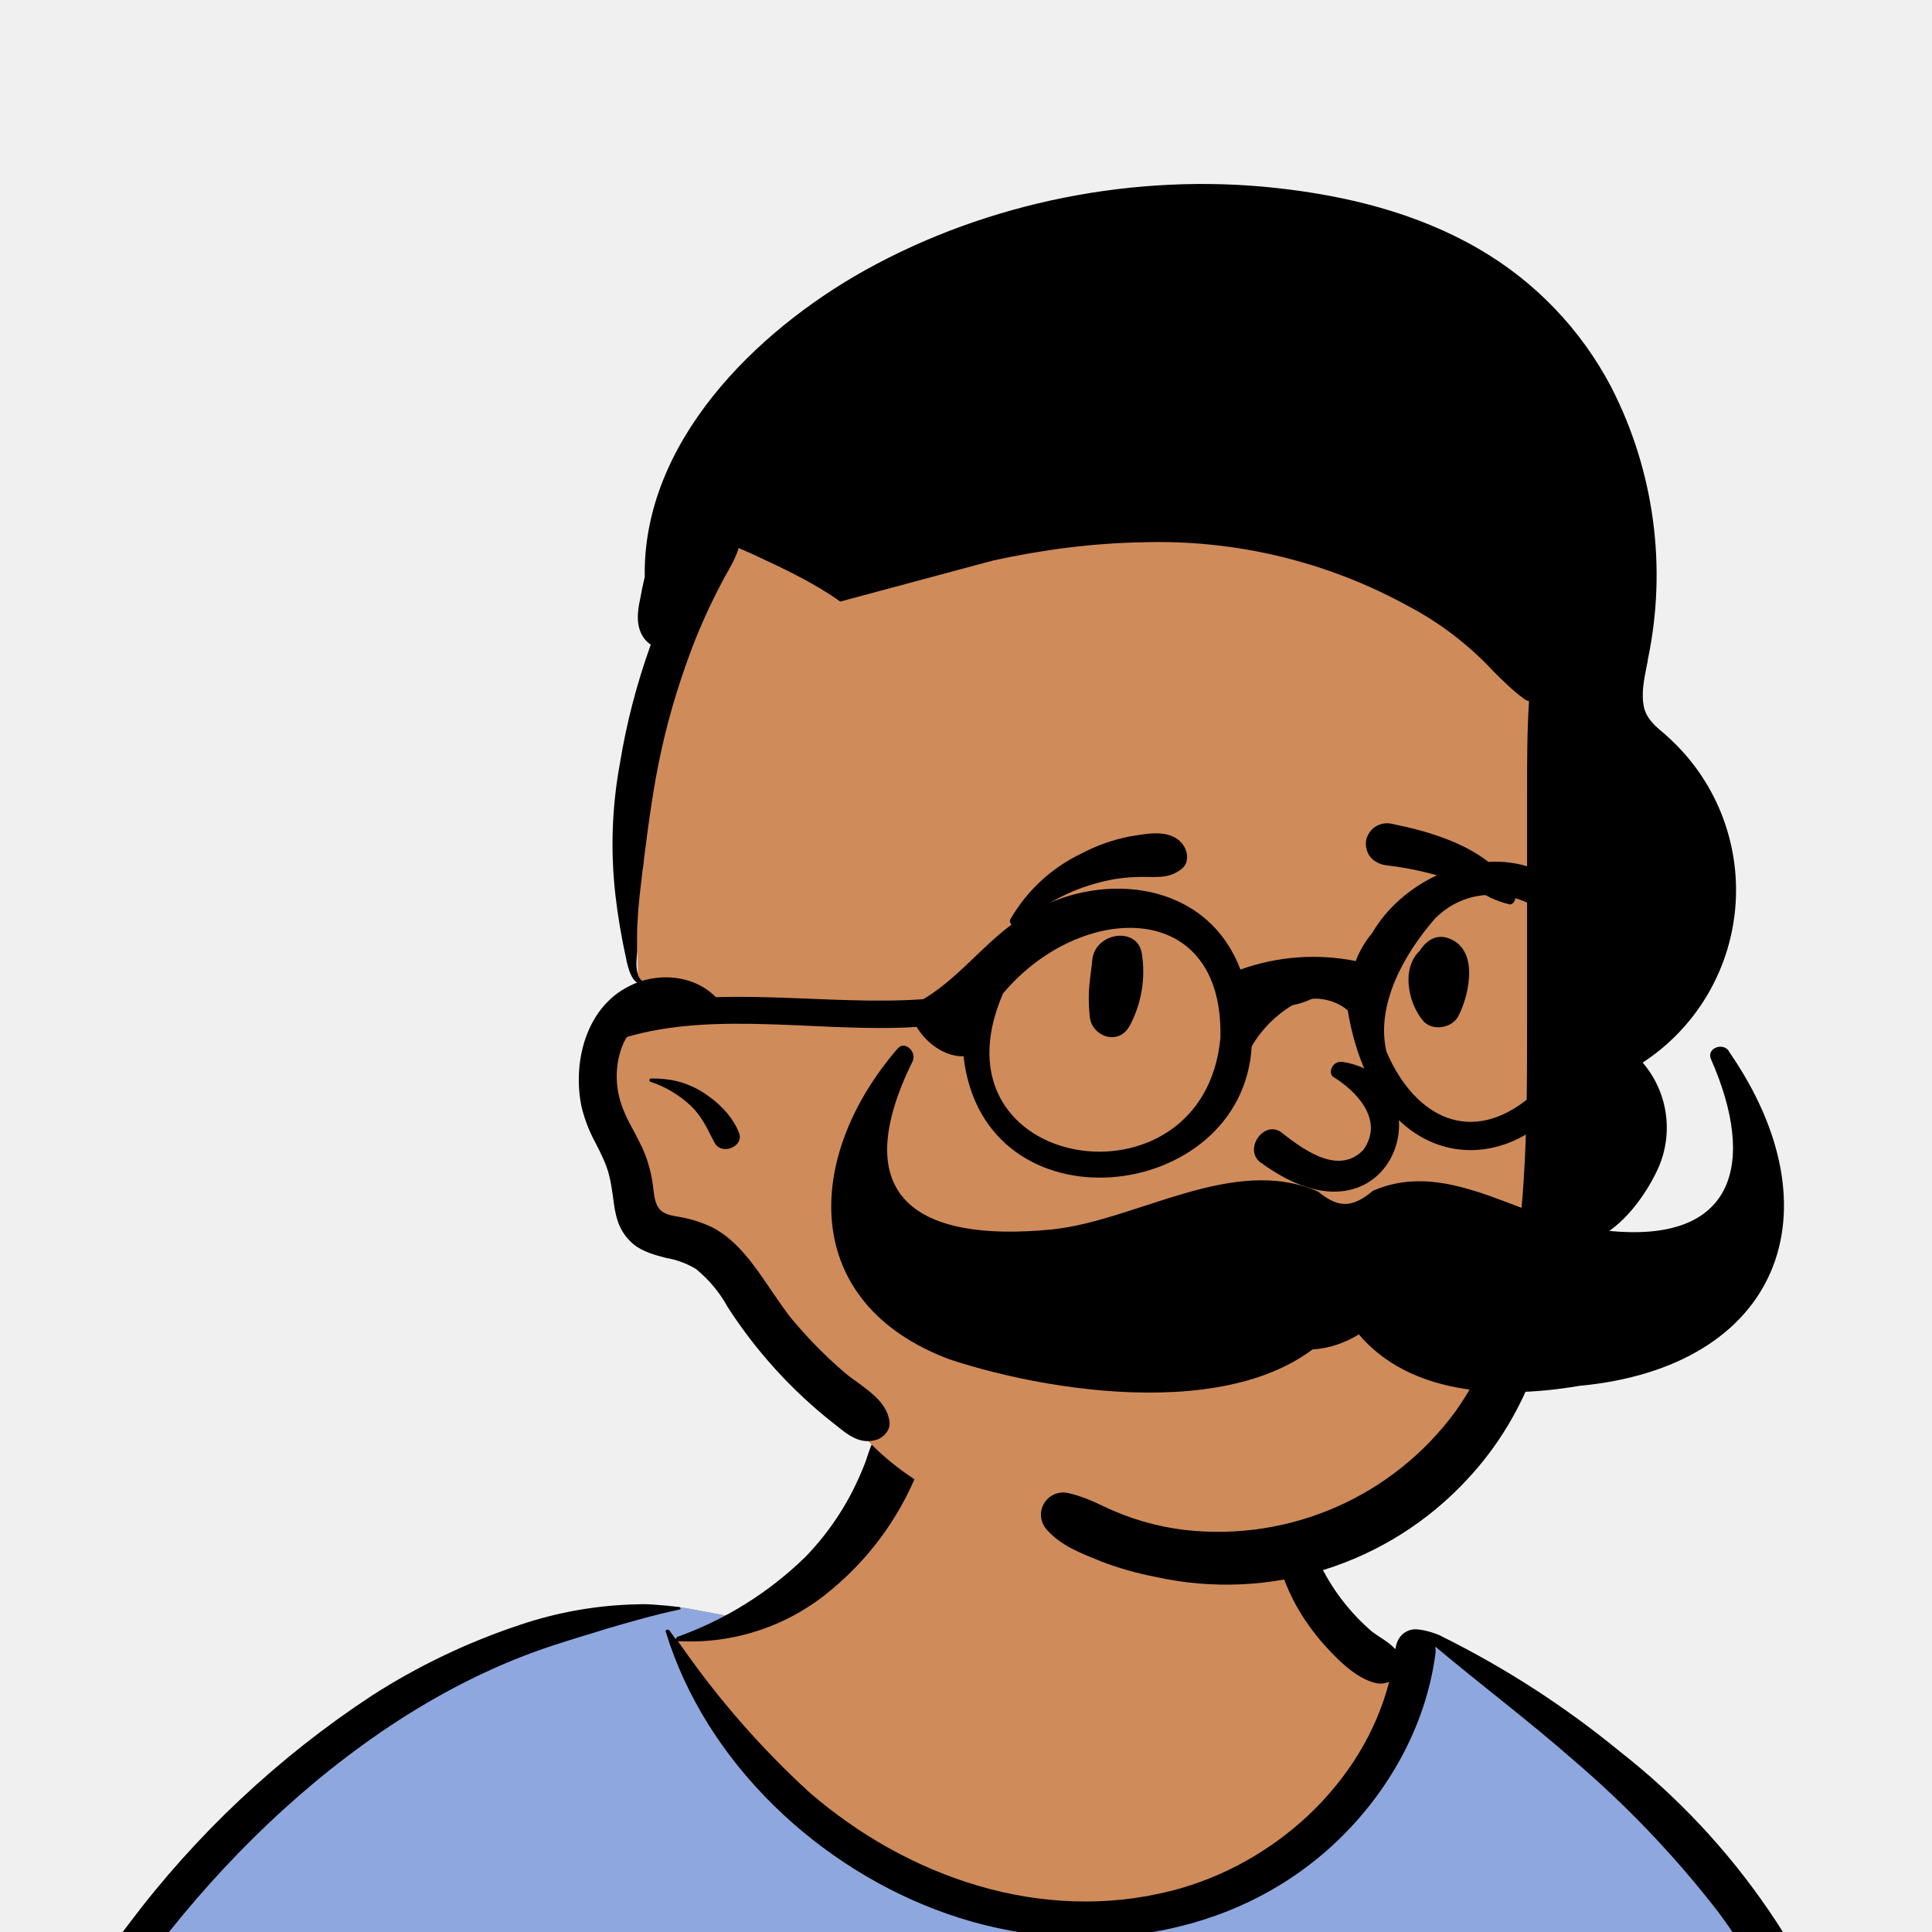
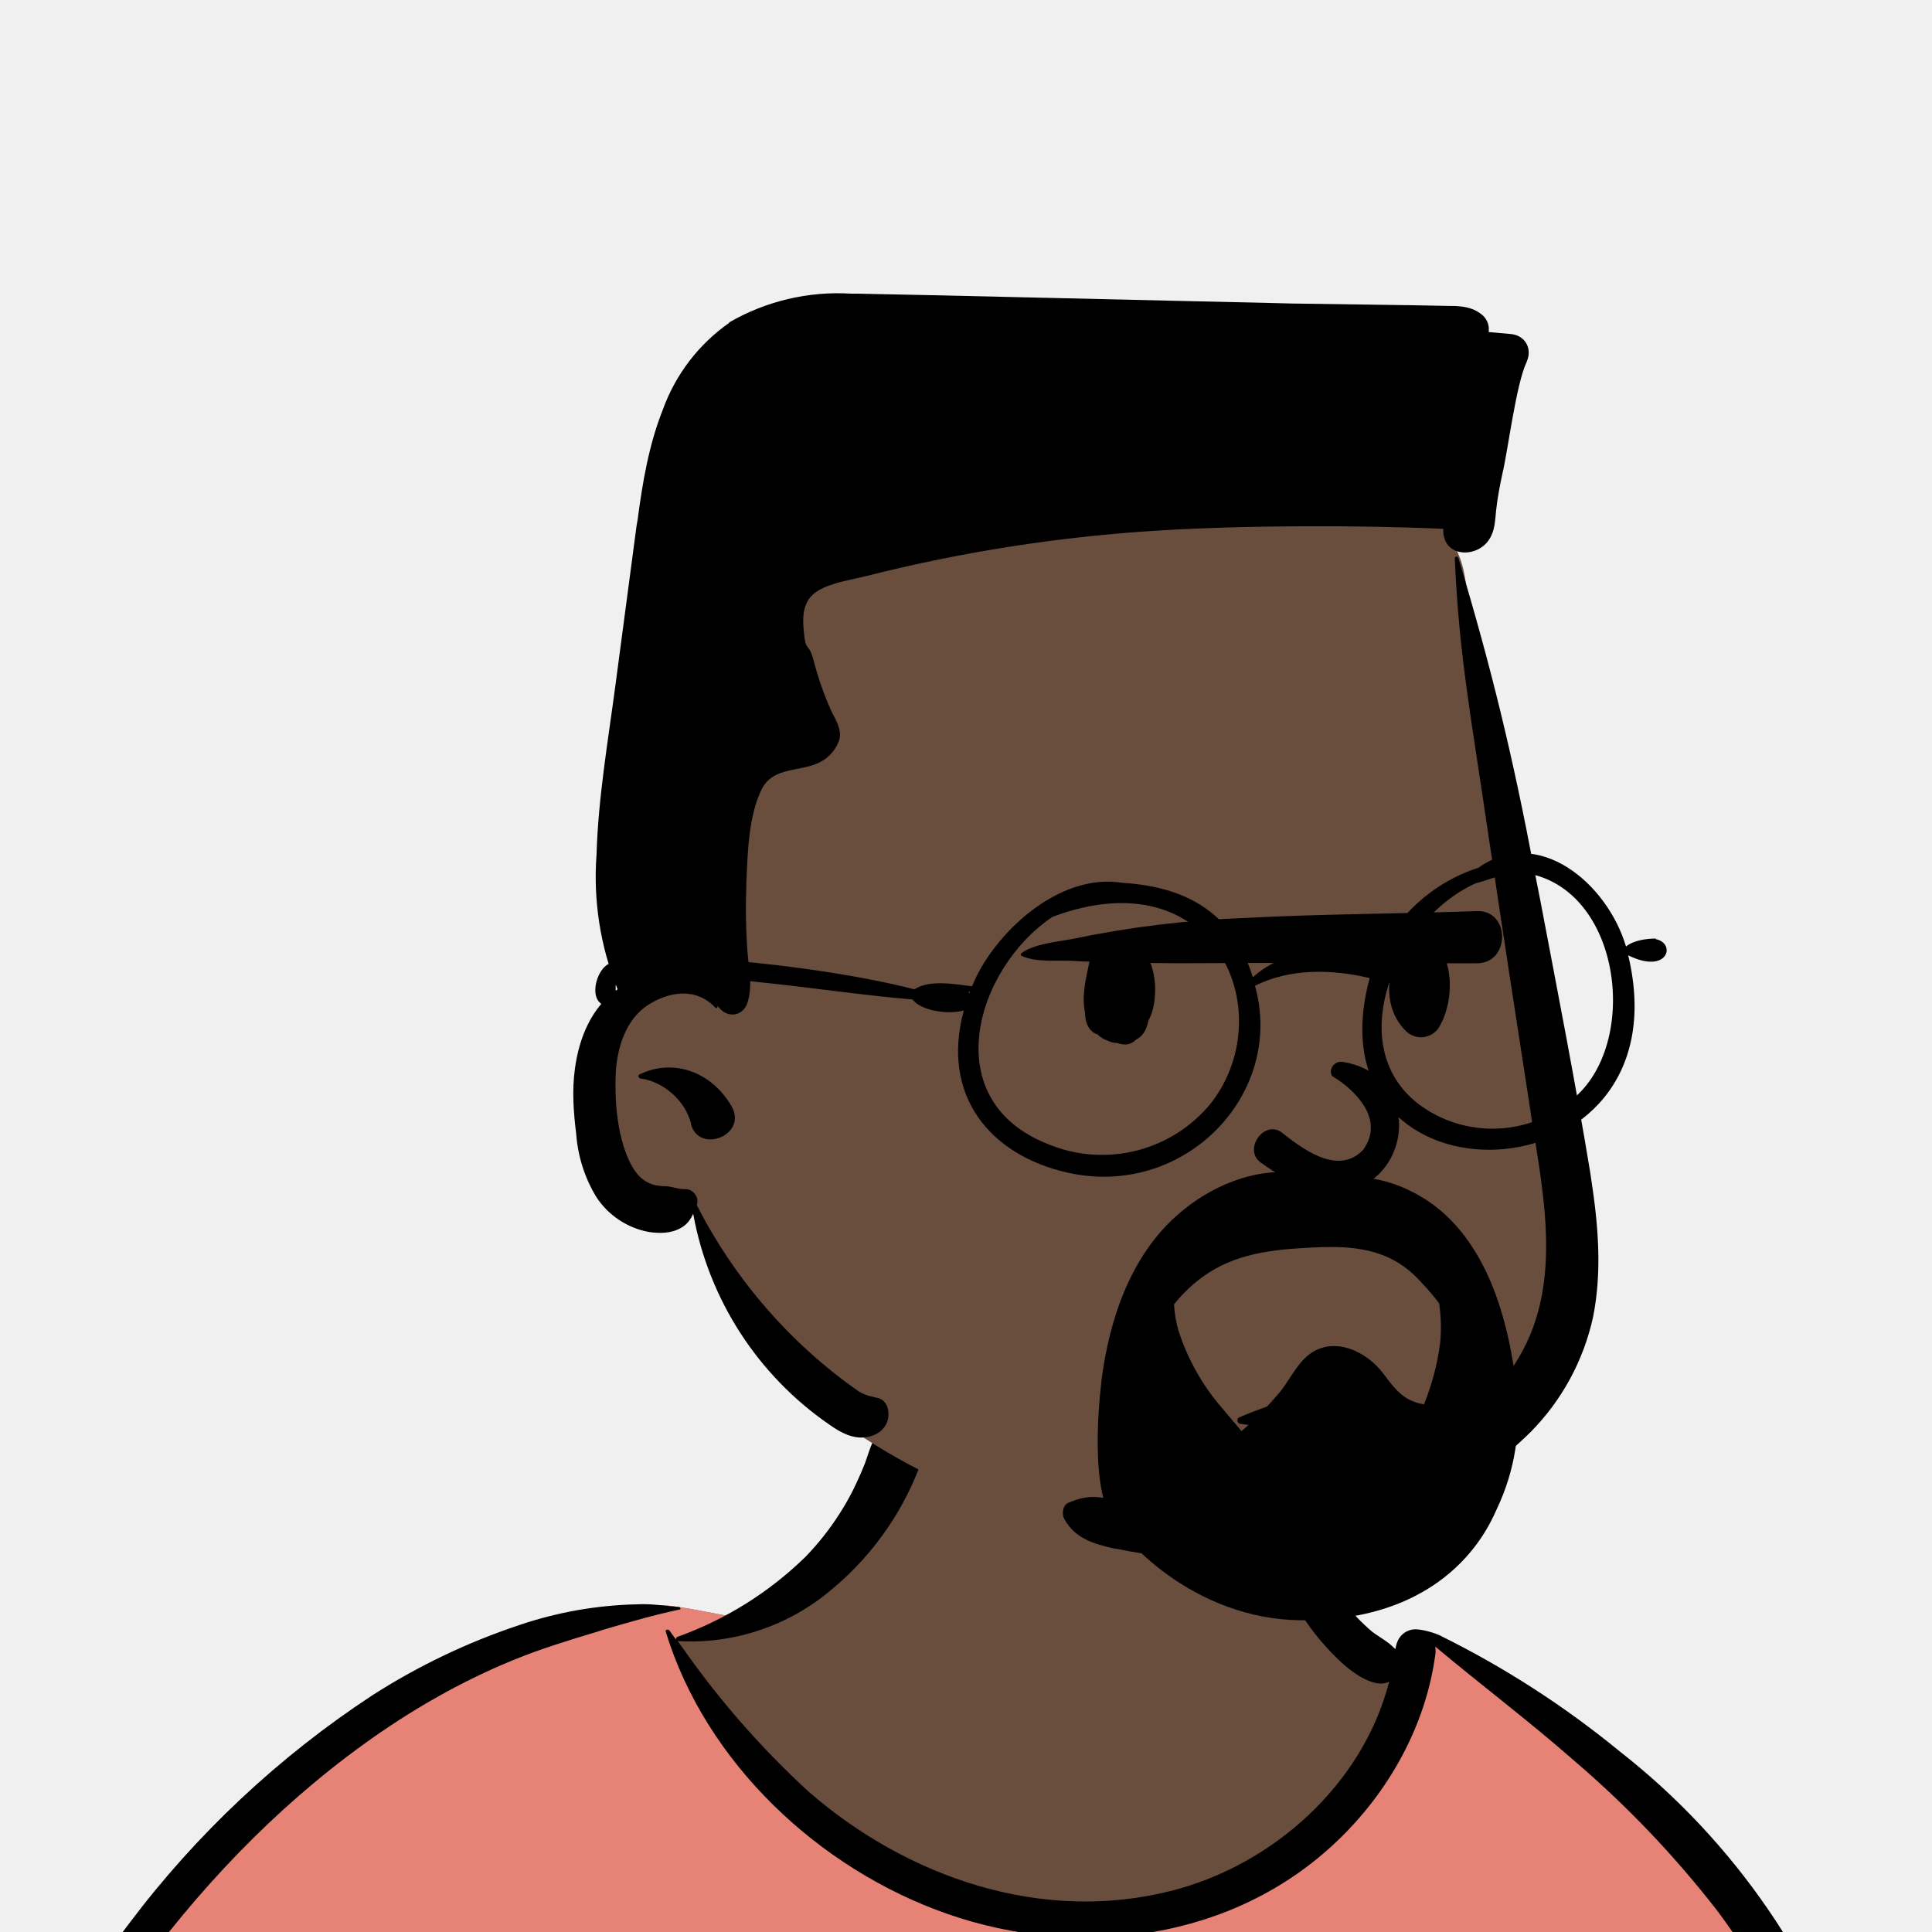
<svg xmlns="http://www.w3.org/2000/svg" viewBox="0 0 704 704" fill="none" shape-rendering="auto" width="256" height="256">
  <mask id="viewboxMask">
    <rect width="704" height="704" rx="0" ry="0" x="0" y="0" fill="#fff" />
  </mask>
  <g mask="url(#viewboxMask)">
    <g fill-rule="evenodd" clip-rule="evenodd">
-       <path d="M705.3 1074a2351.1 2351.1 0 0 1-15.6-101c-1-7.7-2.5-16.4 2.7-22 7.3-8 14-14.8 14.8-26.2.8-10.7-2.8-22.4-5-32.8a809.4 809.4 0 0 0-17.3-64.7c-6.6-21.7-13.9-43.2-21.3-64.6-6.9-20-13.5-40.3-22.5-59.5-17-36.5-46-63.5-81.6-81.6-9-4.5-27-20.5-36.3-24-8.5-3.4-8.5 6.3-16.9 2.6-6.7-2.9-13-6.7-16.7-13.2-4-7-14.3-16.9-15.9-25-3.3-17.4.3-32.2-12-45.3a90 90 0 0 0-41.1-23.8c-33.7-9.3-78.5-2.8-98.8 28.5-9.7 14.9-13 33-26.2 45.1-11.4 10.7-8.8 18-23.6 23.4-.9.3-23.6-4.5-24.4-4.2-16.2-3.5-31.7 6.2-46.5 11.8a325.4 325.4 0 0 0-63 32.3 399.2 399.2 0 0 0-102.3 98.5 482.5 482.5 0 0 0-76.4 161c-1.7 6.4-3.5 13-1.5 19.4 1.7 5.3 5.4 9.2 9.8 12.4 6 4.3 18 7 17.7 15.7-.1 6.6-2.4 13.5-3.5 20-1.3 7.7-2.3 15.5-3.4 23.2-4.8 35.4-8.6 71-10.3 106.6a920 920 0 0 0-.5 106c.1 2.3.8 4.5 2 6.2-1 .4-1.2 2.4.1 2.7l2.7.5a12 12 0 0 0 7 2.4l5.5.2c19.3 4 38.6 7.9 58.1 10.8 23.8 3.5 47.6 6.3 71.5 8.7 49.2 4.8 98 3.2 147.1.6a1877 1877 0 0 1 147.4-2c49.2 1.4 98.4 3.5 147.6 4.4 55 1 110-.5 164.8-5 7.5-.5 12.2-6.5 10.7-14-8.9-44.7-19-89.1-27-134Z" fill="#d08b5b" />
-       <path d="m201 597.5 1.2-.4c14.5-5.7 29.6-14.8 45.4-11.4.5-.2 10.8 1.9 17.9 3.2l-6.7 7L247 598c40.7 67.1 88.8 100.7 144.3 100.7 55.5 0 97.7-33.6 126.4-100.7l4-1c.4 0 1 .2 1.5.4 9.3 3.6 27.4 19.6 36.3 24.1 35.6 18 64.5 45 81.6 81.6 8.7 18.6 15.2 38 21.8 57.5l.7 2c7.4 21.4 14.7 43 21.3 64.6 6.3 20.4 12 41 16.6 61.8l.7 2.9c2.2 10.4 5.8 22 5 32.8a29 29 0 0 1-3 10.7l-80.4 29 38.4 261.3c-35.1 1.5-70.3 2-105.5 1.3-49.2-.9-98.4-3-147.6-4.3-47.7-1.2-95.3-.7-143 1.7l-12 .6a946.3 946.3 0 0 1-139.5-1l-3.1-.3v-38.3l16.3-212.9-83-15.6-81.3-39.5a21.7 21.7 0 0 1-5.6-8.8c-1.9-6-.5-12 1-18l.5-1.3a492.8 492.8 0 0 1 76.4-161A399.3 399.3 0 0 1 138 629.7c19.8-13 40.9-23.9 63-32.3Z" fill="#8fa7df" />
+       <path d="M705.3 1074a2351.1 2351.1 0 0 1-15.6-101c-1-7.7-2.5-16.4 2.7-22 7.3-8 14-14.8 14.8-26.2.8-10.7-2.8-22.4-5-32.8a809.4 809.4 0 0 0-17.3-64.7c-6.6-21.7-13.9-43.2-21.3-64.6-6.9-20-13.5-40.3-22.5-59.5-17-36.5-46-63.5-81.6-81.6-9-4.5-27-20.5-36.3-24-8.5-3.4-8.5 6.3-16.9 2.6-6.7-2.9-13-6.7-16.7-13.2-4-7-14.3-16.9-15.9-25-3.3-17.4.3-32.2-12-45.3a90 90 0 0 0-41.1-23.8c-33.7-9.3-78.5-2.8-98.8 28.5-9.7 14.9-13 33-26.2 45.1-11.4 10.7-8.8 18-23.6 23.4-.9.3-23.6-4.5-24.4-4.2-16.2-3.5-31.7 6.2-46.5 11.8a325.4 325.4 0 0 0-63 32.3 399.2 399.2 0 0 0-102.3 98.5 482.5 482.5 0 0 0-76.4 161c-1.7 6.4-3.5 13-1.5 19.4 1.7 5.3 5.4 9.2 9.8 12.4 6 4.3 18 7 17.7 15.7-.1 6.6-2.4 13.5-3.5 20-1.3 7.7-2.3 15.5-3.4 23.2-4.8 35.4-8.6 71-10.3 106.6a920 920 0 0 0-.5 106c.1 2.3.8 4.5 2 6.2-1 .4-1.2 2.4.1 2.7l2.7.5a12 12 0 0 0 7 2.4l5.5.2c19.3 4 38.6 7.9 58.1 10.8 23.8 3.5 47.6 6.3 71.5 8.7 49.2 4.8 98 3.2 147.1.6a1877 1877 0 0 1 147.4-2c49.2 1.4 98.4 3.5 147.6 4.4 55 1 110-.5 164.8-5 7.5-.5 12.2-6.5 10.7-14-8.9-44.7-19-89.1-27-134Z" fill="#694d3d" />
+       <path d="m201 597.5 1.2-.4c14.5-5.7 29.6-14.8 45.4-11.4.5-.2 10.8 1.9 17.9 3.2l-6.7 7L247 598c40.7 67.1 88.8 100.7 144.3 100.7 55.5 0 97.7-33.6 126.4-100.7l4-1c.4 0 1 .2 1.5.4 9.3 3.6 27.4 19.6 36.3 24.1 35.6 18 64.5 45 81.6 81.6 8.7 18.6 15.2 38 21.8 57.5l.7 2c7.4 21.4 14.7 43 21.3 64.6 6.3 20.4 12 41 16.6 61.8l.7 2.9c2.2 10.4 5.8 22 5 32.8a29 29 0 0 1-3 10.7l-80.4 29 38.4 261.3c-35.1 1.5-70.3 2-105.5 1.3-49.2-.9-98.4-3-147.6-4.3-47.7-1.2-95.3-.7-143 1.7l-12 .6a946.3 946.3 0 0 1-139.5-1l-3.1-.3v-38.3l16.3-212.9-83-15.6-81.3-39.5a21.7 21.7 0 0 1-5.6-8.8c-1.9-6-.5-12 1-18l.5-1.3a492.8 492.8 0 0 1 76.4-161A399.3 399.3 0 0 1 138 629.7c19.8-13 40.9-23.9 63-32.3Z" fill="#e78276" />
      <path d="M232.2 584.6c5.1-.3 10.3.6 15.4 1 .4.1.6.8 0 .9-9 1.9-18 4.5-26.9 7.1l-3.8 1.2c-10 3-19.8 6-29.6 10-19.4 7.9-37.8 18.5-54.8 30.8C67.2 682.8 20 754.3-9.9 828.3a526 526 0 0 0-24.3 77c-.4 1.6-2 5.4-1 7 .7 1.3 3.6 2.1 5 2.9l4.5 2.3 25.2 12.9 2.3 1.1c38 18.6 78.4 34.4 121 35.5l.4-3.7a342 342 0 0 1 9.9-60c.3-1 1.6-.6 1.7.3 3 23.1 2 46.4 1 69.7-1.8 41-4.3 82.2-6.5 123.3-1.2 20.6-2.6 41-3.9 61.7-1.3 20.5-1.7 41.6-4.7 62-.6 4.6-6 7-10 6.6-4.4-.5-7.9-4.5-8-9 0-11.9 1.5-24 2.4-35.8l2.5-33.8c3.1-41.1 6.8-82.2 10.2-123.3a4771 4771 0 0 1 3.8-43.7C76.4 979.8 34.2 963-6.1 943.5c-.6 13.2-2 26.5-3.4 39.6-3.8 36.8-7.1 73.6-9.6 110.5a2254.2 2254.2 0 0 0-4.2 92.7l-.2 7c0 4.4-.5 8.5-4.3 11.7-3.7 3.3-8.9 3.5-12.6 0-5-4.6-4.2-10.9-4-17.1a1675.6 1675.6 0 0 1 1.8-47.2 1321 1321 0 0 1 10.5-109.5l2-14c3.5-26 7.5-52.7 15.5-77.9-3.1-1.5-6.2-3-9.3-4.7-5.5-2.7-11.2-5.4-16.6-8.4-4.2-2.5-7.9-5.8-9-10.8-1.4-5.5.6-11.5 2-16.9v-.4a502 502 0 0 1 26.6-80 523.2 523.2 0 0 1 67.8-117 353.8 353.8 0 0 1 88.7-83.3 239 239 0 0 1 53.8-25.7 142.6 142.6 0 0 1 42.8-7.5Zm90.1-66c6-6.5 18.1.2 15.2 8.8a108.2 108.2 0 0 1-34.7 52A79.4 79.4 0 0 1 247 598l1.7 2.4a321.1 321.1 0 0 0 46.1 52.6c36 31.2 84.8 48 132 36 37.1-9.4 69.8-38.8 79.4-76.2-1.3.6-3 .9-4.8.5-7.7-1.7-15.3-9.8-20.3-15.6-5.3-6.3-9.5-13-12.6-20.7-5.6-14-7.4-32.1.3-45.7 1-1.7 3-.7 3.3 1l.3 2.5c1.5 12.7 3.3 25 9.3 36.6a76 76 0 0 0 18.2 23.1c2.6 2 5.8 3.6 8.1 6l.5.4c.6-5 4.1-7.3 7.6-7.2 3.3.2 7.3 1.6 8.8 2.3l.1.1a341 341 0 0 1 65.1 42 259 259 0 0 1 88.4 129c7.5 25.3 11.8 51.4 16.3 77.4l2.8 16c4.2 23.9 8.9 48.4 18.4 70.7 2.5 5.7.6 11.1-5.5 13.4A1493 1493 0 0 1 688 953c3.7 16 6 32.5 8.7 48.5 6 34.1 13.2 68 19.4 102 3.2 17.5 6.1 35 9.3 52.3l4.7 25.2 2.4 13.6.1.7c.5 2.4 1 4.9.4 7.3-.8 2.7-2.9 4.6-4.8 6.6-1.6 1.6-3.8 1.6-5.7.7l-.7-.3c-3.4-1.6-6-3.2-7.3-7-.7-2.5-1-5.2-1.5-7.7a3535.6 3535.6 0 0 1-7.8-43.6l-1.6-9.1c-5.2-31.4-10.2-62.9-12.8-94.5-1-14-2.3-28.1-3.5-42.2l-.9-10.5c-1.1-13.3-2.5-27-2.7-40.5l-4.5 1.6L657 964c-5.5 2-12.5 6-18.4 5.2-2.9-.3-5-1.2-6.8-2.9 2 28.8 4.8 57.4 8.5 86a1965.7 1965.7 0 0 0 22 135c.6 3.2 1.4 6.4 1.9 9.6.5 3.7-.5 5.9-2.5 9-1.7 2.4-5 3.7-7.8 2-3.6-2.3-5.5-4.3-6.5-8.4-1-3.7-1.6-7.6-2.3-11.4a1654.2 1654.2 0 0 1-11.4-65.2c-7.8-52-12.7-104.4-15.2-156.8a1388 1388 0 0 1-1.4-77.8c0-13.3.5-26.6 1.4-39.9 1-13.4 3-26.5 4.8-39.8 0-.5.7-.5.7 0 .8 14.9 2.1 29.8 2.8 44.7.6 14.3.9 28.5 1.4 42.8.6 18.7 1.5 37.5 2.7 56.2a9.6 9.6 0 0 1 8.5-3.1c4.7-1 9.7-3.4 14.1-5l16.8-5.5 26.4-8.7a679 679 0 0 1-18-80.8l-2-12.3c-4-24.2-8.5-48.5-15.8-72a229.8 229.8 0 0 0-34.8-68.2 370.2 370.2 0 0 0-52.7-55.3C557 627 539.7 614 523 600c.1.9.2 2 0 3-3.5 25.9-17 50-35.8 67.9-37.7 36-93.6 43.4-142 26.5-46.7-16.3-88-55-102.6-102.8-.3-.8.8-1 1.3-.5l2.4 3.3c0-.4.2-.9.7-1a129 129 0 0 0 46.6-29.2 100.2 100.2 0 0 0 21.3-33.3l.4-1c1.7-5 3.2-10.2 7-14.2Z" fill="#000" />
    </g>
    <g transform="matrix(.99789 0 0 1 156 62)">
-       <path fill-rule="evenodd" clip-rule="evenodd" d="M346.5 91.7c-74-37.9-184-33.8-236 37.8a175.3 175.3 0 0 0-20.8 43.6c-5.1 19.6-14.2 48.6-16.3 76.8-1.2 16.3 4.4 32.1 2.9 46.2-1.2 11-12.6 7.7-12.1 18.3.9 20.8 1.5 51.1 12 67.5 10 14.1 28.4 13.3 39.3 26.6 10.2 12.6 19 26.5 32 36.6 27.1 50.5 104.4 62 156.5 57.3 124.2-19.8 122.7-205.4 121-303 .5-50-36.1-87-78.5-107.7Z" fill="#d08b5b" />
-       <g fill="#000">
-         <path d="m451.5 205.4 2.7 2.5a75 75 0 0 1-10.7 117.3 36.3 36.3 0 0 1 5.8 38.2c-4 9-11.8 20-20.7 24.8a18.7 18.7 0 0 1-14.3 1.6c-3 32-11.7 62.4-34.6 87a120 120 0 0 1-114.1 35.8c-6.8-1.3-13.5-3.2-20-5.7l-.2-.1c-7-2.8-14.2-5.5-19.4-11.3a8.1 8.1 0 0 1 7.9-13.4c4.5 1 8.6 2.8 12.8 4.8a94.2 94.2 0 0 0 29.6 8.6 107.6 107.6 0 0 0 99-43.4c15.4-21.8 21.8-47.8 24-74.1 2-22.4 2-44.9 2-67.3V226.5c0-11 0-22 .7-33a5 5 0 0 1-2-1c-4-2.9-7.6-6.5-11.2-10.1a117 117 0 0 0-30.8-23.5 189.5 189.5 0 0 0-96.9-23.3c-18.4.3-36.6 2.7-54.6 6.6l-56 15c-10-7.1-21.3-12.3-32.5-17.5l-4.6-2c-1 3.4-3 6.9-4.9 10.2a224.8 224.8 0 0 0-11 23.3c-5 12.8-9.2 26.1-12.2 39.6-3 13.4-4.8 27-6.5 40.5l-.1 1.3-.4 2.6c-.7 6-1.5 12.1-1.8 18.2-.2 2.5-.2 5-.2 7.5v3.7l-.1 1.6c-.2 2.7-.4 6.7 1.4 8.7l.6.5c12-3.6 26 .4 31.5 12.8.4.7-.5 1.4-1.2.9-11.2-9.5-30.8-4-37 8.7-2.8 6-3.3 13.2-1.8 19.6 1.1 4.7 3.3 9 5.6 13.1 1.3 2.6 2.7 5.1 3.8 7.8a50.4 50.4 0 0 1 3.2 13.4c.3 2.4.7 5.3 2.3 7 1.6 1.8 4.5 2.3 7 2.7a46.2 46.2 0 0 1 12.5 4c9 4.8 15.1 13.8 21 22.5 3 4.3 5.7 8.5 8.8 12 5.5 6.5 11.5 12.5 17.9 18 1.5 1.3 3.2 2.6 5 3.8 5.4 4 11 8 11.7 14.6.3 2.9-2.3 5.7-5 6.4-5.9 1.7-10.3-1.9-14.6-5.4l-1.3-1a173.6 173.6 0 0 1-38.2-42 47 47 0 0 0-11.6-13.9 31 31 0 0 0-10.8-4c-4.2-1.1-8.5-2.2-12-5-5.9-5-6.7-11-7.5-17.4-.4-2.5-.7-5.1-1.4-7.7-1-4.1-3-8-4.9-11.7a54.1 54.1 0 0 1-5.2-13.4c-3.3-16.1 1.6-35.9 17.3-43.8 1-.5 2-1 3-1.3l-.9-.8c-1.7-1.9-2.4-5-3-7.4v-.2a226.7 226.7 0 0 1-4-23.5 162 162 0 0 1 1.6-47.8c2.4-14.8 6.2-29.3 11.3-43.5-1.8-1.2-3.2-3-4-5.3-1.4-4.2-.5-8.5.4-12.7l.4-2.2 1-4.5c-.8-48.8 40.2-89.3 80.4-111.7 45-25 99-35.6 150.2-30 25.7 2.8 51.3 9.1 73.8 22.1A125.7 125.7 0 0 1 432 79a149.7 149.7 0 0 1 13.4 99.3c0 .8-.3 1.5-.4 2.3-1 5-2.1 10.2-1 15.2 1 4.2 4.3 7 7.6 9.7Z" />
-         <path d="M81.4 331c6.8-.1 12.6 1.2 18.6 4.8 5.7 3.6 11 8.6 13.5 14.9 2.1 5.1-6.4 8.5-8.9 3.7l-1.2-2.3c-2-4-4-7.8-7.4-11.1-4-3.8-9.6-7.2-14.8-8.8-.6-.2-.5-1.2.2-1.2Z" />
+       <g fill-rule="evenodd" clip-rule="evenodd">
+         <path d="M242 75.3c56.8 0 130.1 35.6 136.4 72 7.3 43 46.8 208 37.9 261-9 52.8-57 90.9-133.7 90.9-76.8 0-134.2-41.9-147.3-56.3-13.2-14.4-37.6-65.7-37.6-65.7s-41-5.5-41.3-39c-.2-33.5 26.8-45.7 26.8-45.7s-9.6-132.3 14.5-166.7C122 91.3 185.3 75.3 242 75.3Z" fill="#694d3d" />
+         <path d="M374.9 141.5c0-.8 1-.9 1.3-.2 12.2 40.5 19.8 72 27.7 113.5l2.4 12.2c6.2 32.6 12.6 65.2 18 97.9l.3 2c2.6 16.8 4.2 34 .8 51a85.6 85.6 0 0 1-22.8 41.9 158 158 0 0 1-81.6 42.6 170 170 0 0 1-69.4 0l-.9-.1c-7.6-1.7-14.4-3.6-18.4-10.8-1-1.8-.6-5 1.5-5.9 4-1.7 7-2.4 11.4-2 4.2.5 8.3 1.8 12.5 2.6a147 147 0 0 0 71.1-4c26.1-8 52.6-23.7 67.9-47 18-27.4 10.8-60.7 6-91l-.1-1c-4.8-30.9-9.6-61.9-14.2-92.8l-2-13.3c-5.1-35.1-10-60.2-11.5-95.6Zm-265-86A79.3 79.3 0 0 1 154.4 45h2c19.5.3 118.1 2.7 151.2 3.4l7.8.2 42.2.6h.6l15.9.3h.8c4 .2 7.3.8 10.4 3.6a6.9 6.9 0 0 1 2 5.6v.3l7.9.7c5.3.4 8.1 5.2 6 10l-.1.3c-3.8 8-6.7 31.5-8.7 40.1-1 4.6-1.9 9.2-2.4 13.8-.4 3.7-.4 7.4-2.5 10.6-4.3 6.9-16.6 6.8-16.8-3v-.8c-30.7-1.4-72.8-1.3-103.6.6a579 579 0 0 0-106.7 16.5c-5.8 1.5-13 2.4-18.1 5.5-5.8 3.5-5.7 9.8-5 15.8.6 6.4 1.7 3.1 3.3 9l.1.3a114 114 0 0 0 6.4 18.4c1.6 3.4 4 6.7 3.1 10.6a14 14 0 0 1-3.8 6c-7.3 7-19.5 2.5-24.5 12-5 10-5.2 23.5-5.7 34.5v.7c-.3 7.5-.2 15.2.3 22.7.4 7 2.3 13.8 0 20.4-1.8 4.8-7.4 5.3-10.4 1.3l-1-1.3-.2-.5.8 1.4c.2.5-.4 1-.8.6-7-7.5-17-6-24.9-.8-8 5.4-11 15.6-11.5 24.7-.4 10.1.5 22 4.7 31.4 1.8 4 4.3 7.6 8.5 9 2 .7 3.8.7 5.8.8 2 .2 4.5 1.2 6.5 1 2.6-.1 5 2.9 4.2 5.4v.1l-.1.4.2.3a186.3 186.3 0 0 0 58.9 67.5c1.2.7 2.3 1.2 3.7 1.6l2 .5.6.2h.2c1.8.2 3.3 1.5 4 3.4 1.5 5-1.3 9.4-6.3 10.7-5.3 1.5-10.4-1.1-14.6-4.1l-.3-.2a119 119 0 0 1-49.7-76.8c-1 2.1-2.3 4-4.6 5.2-3.5 2-7.8 2-11.7 1.4a29.3 29.3 0 0 1-19-12.6 51.3 51.3 0 0 1-7.4-22.9c-1-8-1.6-16-.5-23.9 1.5-11.5 6.3-22.8 15.6-29a109 109 0 0 1-7.7-49.1c.6-20.6 4.2-41.4 6.9-61.7l7.7-58 .4-2.3c1.8-13.6 4.1-27.3 9.2-40.1A66 66 0 0 1 110 55.6Zm-32.7 274c12.9-6.2 26.7-.4 33.6 11.6 6 10.5-11.8 17.5-14.8 6.6v-.3c-2-8.2-10-15.3-18.4-16.4-.6 0-1.2-1-.4-1.5Z" fill="#000" />
      </g>
    </g>
    <g transform="translate(315 248)">
-       <path fill-rule="evenodd" clip-rule="evenodd" d="M146.6 241a40.7 40.7 0 0 1-17.1-13.2c-1.5-2-2-4.2-1.6-6.2a8.9 8.9 0 0 1 9.6-7.2c1.9.3 3.7 1.3 5.2 3.5l.3.4a27 27 0 0 0 10 8.3c3.6 1.8 7.8 2.6 12.1 2.1 8.3-1 14-5.4 20-11.4l2.2-2.3c.5-.8 1.1-1.2 1.9-1.5a4 4 0 0 1 4.6 1.6c.4.7.7 1.5.6 2.5a25.7 25.7 0 0 1-8.5 16.2c-5.1 4.9-12 8.2-18.4 9.4-7.1 1.3-14.4.4-21-2.3Zm24.2-96.6c7.6 4.6 19 15.3 11 26.6-9.6 10-23.4-1.4-30.2-6.6-6.3-4-13.3 6.3-7.5 11 49 36.3 69-29.8 30.5-36.4-4.2-.8-5.8 4-3.8 5.4ZM83 102c.8-10.3 16.6-12.7 18.1-2.4a42 42 0 0 1-4.3 25.9c-4 7.9-14 4.2-14.7-3-1-9.7.3-14 .9-20.5Zm120-4.5c2.2-3 5.4-4.9 9.2-3.8 11.9 3.5 8.4 20.4 4.2 28.6-2.3 4.4-9.6 5.6-12.9 1.6-5.4-6.4-8-19.1-1.1-25.5l.6-1ZM96.6 56.8l1.9-.3c5.8-1 13-2 17.1 2.7 2.2 2.5 3 7 0 9.4-5.1 4.2-10.8 2.6-17 3-5.1.2-10 1-14.9 2.5C73 77 64.2 82.8 55 88.9c-1.2.8-2.4-.7-1.9-1.8a59.3 59.3 0 0 1 26-24.1 64 64 0 0 1 17.5-6.2Zm95.6-4.6 1.4.3c15.7 3.2 36 9.8 43.4 25.1.3 2.2 0 2.7-.3 3-.2.3-.4.7-1.4 1A36 36 0 0 1 226 78l-2.8-1.4a77.7 77.7 0 0 0-10.1-4.3c-7.5-2.4-15.1-4.1-23-5a9.4 9.4 0 0 1-4.5-1.8 7 7 0 0 1-2.6-4 7 7 0 0 1 .8-5.8 7.4 7.4 0 0 1 3.6-3.1c1.5-.6 3.2-.8 4.9-.4Z" fill="#000" />
+       <path fill-rule="evenodd" clip-rule="evenodd" d="m157.9 261 2-.5c7.7-2 15.7-5.4 23-.8 2.6 1.6 3 5 .9 7.3-6 6.4-14.6 5.2-22.6 5.2h-.4c-8 .2-16-.2-24-1.4-1-.2-1.3-1.9-.3-2.3 7-3 14-5.4 21.4-7.4Zm13-116.6c7.5 4.6 19 15.3 10.8 26.6-9.5 10-23.3-1.4-30-6.6-6.4-4-13.4 6.3-7.6 11 49 36.3 69-29.8 30.5-36.4-4.2-.8-5.8 4-3.8 5.4ZM223.2 84c12.2-.4 12.2 19 0 19h-11c2.2 7.6 1 16.8-2.8 23.3a7.8 7.8 0 0 1-12 1.5c-6.2-6-7.4-14.8-5.2-22.8l-.5-1-.3-1.1h-52.9c-11.5 0-23 .2-34.4 0l.4.7a30 30 0 0 1 1.1 13.6c-.3 2-.9 4.5-2 6.4-.6 2.3-1.2 4.5-3 6.1a6 6 0 0 1-1.6 1.1c-1 1-2.3 1.8-4 1.8-1 0-2-.2-3-.6-1.5.1-3-.6-4.4-1.2a9 9 0 0 1-2.8-2c-.4 0-.8-.2-1.1-.4-2.3-1.4-3.2-4.2-3.3-6.8v-.5l-.2-1c-.8-4.5.1-9.7 1-14l.8-3.7c-2.3 0-4.5-.2-6.8-.3-5.8-.2-12.7.6-18-1.8-.4-.2-.3-.7 0-1 4.8-3.4 12.4-4 18.3-5.1l.5-.1a372.7 372.7 0 0 1 62.5-7.6C166.8 85 195 85 223.3 84Z" fill="#000" />
    </g>
    <g transform="translate(279 400)">
-       <path fill-rule="evenodd" clip-rule="evenodd" d="M351-17c-2.1-3.2-8.1-1.2-6.6 2.8 16.8 38.1 9 67.8-38.2 62.6-28.5-1.8-56.2-27-84.9-14.5-7.3 6-12.2 6.7-20 .3-31-13.6-66 10.6-97 13.8C55.5 52.8 29 36.5 53.6-13.4c1.5-3.3-3-7.8-5.7-4.3-33.9 39.4-35.6 92.5 19 113 40.1 13.3 116.8 24.3 144.3-16 17.5 29.1 55 30.9 85.2 25.7 72.9-6.8 95.2-63.4 54.5-122" fill="#000" />
+       <path fill-rule="evenodd" clip-rule="evenodd" d="M237.6 65.9c2.7 2.8 5.4 5.8 7.8 9 .7 4.8.9 9.8.3 15-1 7.5-3 14.8-5.8 21.8-1.6-.2-3.2-.7-4.8-1.4-5-2.3-7.7-6.9-11-11-6.8-8-19-12.8-27.6-4.4-3.7 3.6-6.1 8.7-9.4 12.7-3.7 4.4-7.8 8.6-12 12.4l-1.7 1.5-7-8.3a80.9 80.9 0 0 1-15.8-27.8c-1-3.2-1.6-6.7-1.8-10.1a54 54 0 0 1 10.4-10c11.8-8.6 25.5-10 39.7-10.7 14.7-.8 28 .2 38.7 11.3Zm35.8 39.6C273 99.8 272 94 270.7 88c-4.8-22-15-44-35.7-54a48.3 48.3 0 0 0-31.4-4.2c-18.4-7-39 .1-53.4 12.8-17.2 14.9-25 38.3-27.8 60.2-1.8 15.3-2.5 35.6 1.8 46.7 4.4 11 31.9 40.7 71.1 40.9 56 .3 69.5-37.4 71.2-40.7a79.3 79.3 0 0 0 7-44Z" fill="#000" />
    </g>
    <g transform="translate(179 343)" />
    <g transform="translate(203 303)">
-       <path fill-rule="evenodd" clip-rule="evenodd" d="M367 74.4a79.6 79.6 0 0 1-12.3 22.2c-21.3 18-42 8-52.5-16.4-4-17.2 6.6-35.8 17.8-48.6 16.3-16.2 42.7-7.7 50.2 11.6.4 2.6.7 5 .8 7.5a66 66 0 0 1-4 22.7M162.5 59c28-33.4 80.5-35.1 79.2 16.2-6 65-107.5 49-79.2-16.2ZM376 31.1c-1-1.7-2-3.3-3.3-4.8-.4-.3-.6-2.6-2.3-2.8C348.7-.4 310.7 13.2 297 37c-2.5 3-4.6 6.5-6 10.2a78.4 78.4 0 0 0-42 3.1c-12.4-32.6-50.2-35.5-75-21.6-15.6 7.7-25.6 23.6-40.6 32.4C98 63.6 60 55.7 25.2 64.6c-27.4 5.7-4.5 19.5.1 10.3C58.1 65.2 97 73.4 131 71.2c3.6 6 10.4 10.9 17.1 10.7 7.3 64.7 101.7 54 105-3.6a42.2 42.2 0 0 1 14.8-15A32 32 0 0 0 275 61c3.8-.5 9.6 1 13.1 4.2 12 71.9 81 63.5 93.3.6.2-.3 1-1.2 1.4-2.7 4.2-5.6 14.6-7.7 13-17-1.5-9.5-13.4-9.4-19.9-15Z" fill="#000" />
+       <path fill-rule="evenodd" clip-rule="evenodd" d="M372.3 95.5a45.1 45.1 0 0 1-48.6 9.4c-41.4-17.4-21.1-71.4 10.9-86 4-1 9.3-3.3 14.2-3.8.4-.2 1.4.4 2.5-.2 35.3 4 43.3 58.7 21 80.6Zm-133.8 3.2a51.2 51.2 0 0 1-59.6 15.2c-40.8-16-26.4-64 1.6-82.8 59-22.2 83.4 34.3 58 67.6Zm-88.5-40h-.2l.7-.4-.2.6-.3-.2ZM400.4 39c-3.3 0-8.1.6-10.9 2.9-6.8-23-32-44.2-53.8-28.7a60.7 60.7 0 0 0-37.2 34.1c-13-7.8-33.6-4.5-45 5.8-7.4-24.5-25.7-33.1-47.5-34.4-23.7-3.9-47.4 19.2-54.8 37.7-6.1-.7-15.3-2.6-21 1.1C92.5 47.8 27 42.4 19.3 48c-5.4 2-8.4 14.9-.8 15.6 6.6-1-.8-9.4 5.9-10.4 35.5-2.2 70 5 105.1 8 3.2 4.2 13.3 5.6 18.7 4-8.5 31.3 9.9 52.7 37.4 59 42.7 9.9 79.8-28.3 68.7-68 12.9-6.4 27.8-6.1 41.8-2.8-23.5 86.6 116 82.8 94.2-8.3 14.5 7.2 17.6-4.4 10-5.9Z" fill="#000" />
    </g>
  </g>
</svg>
